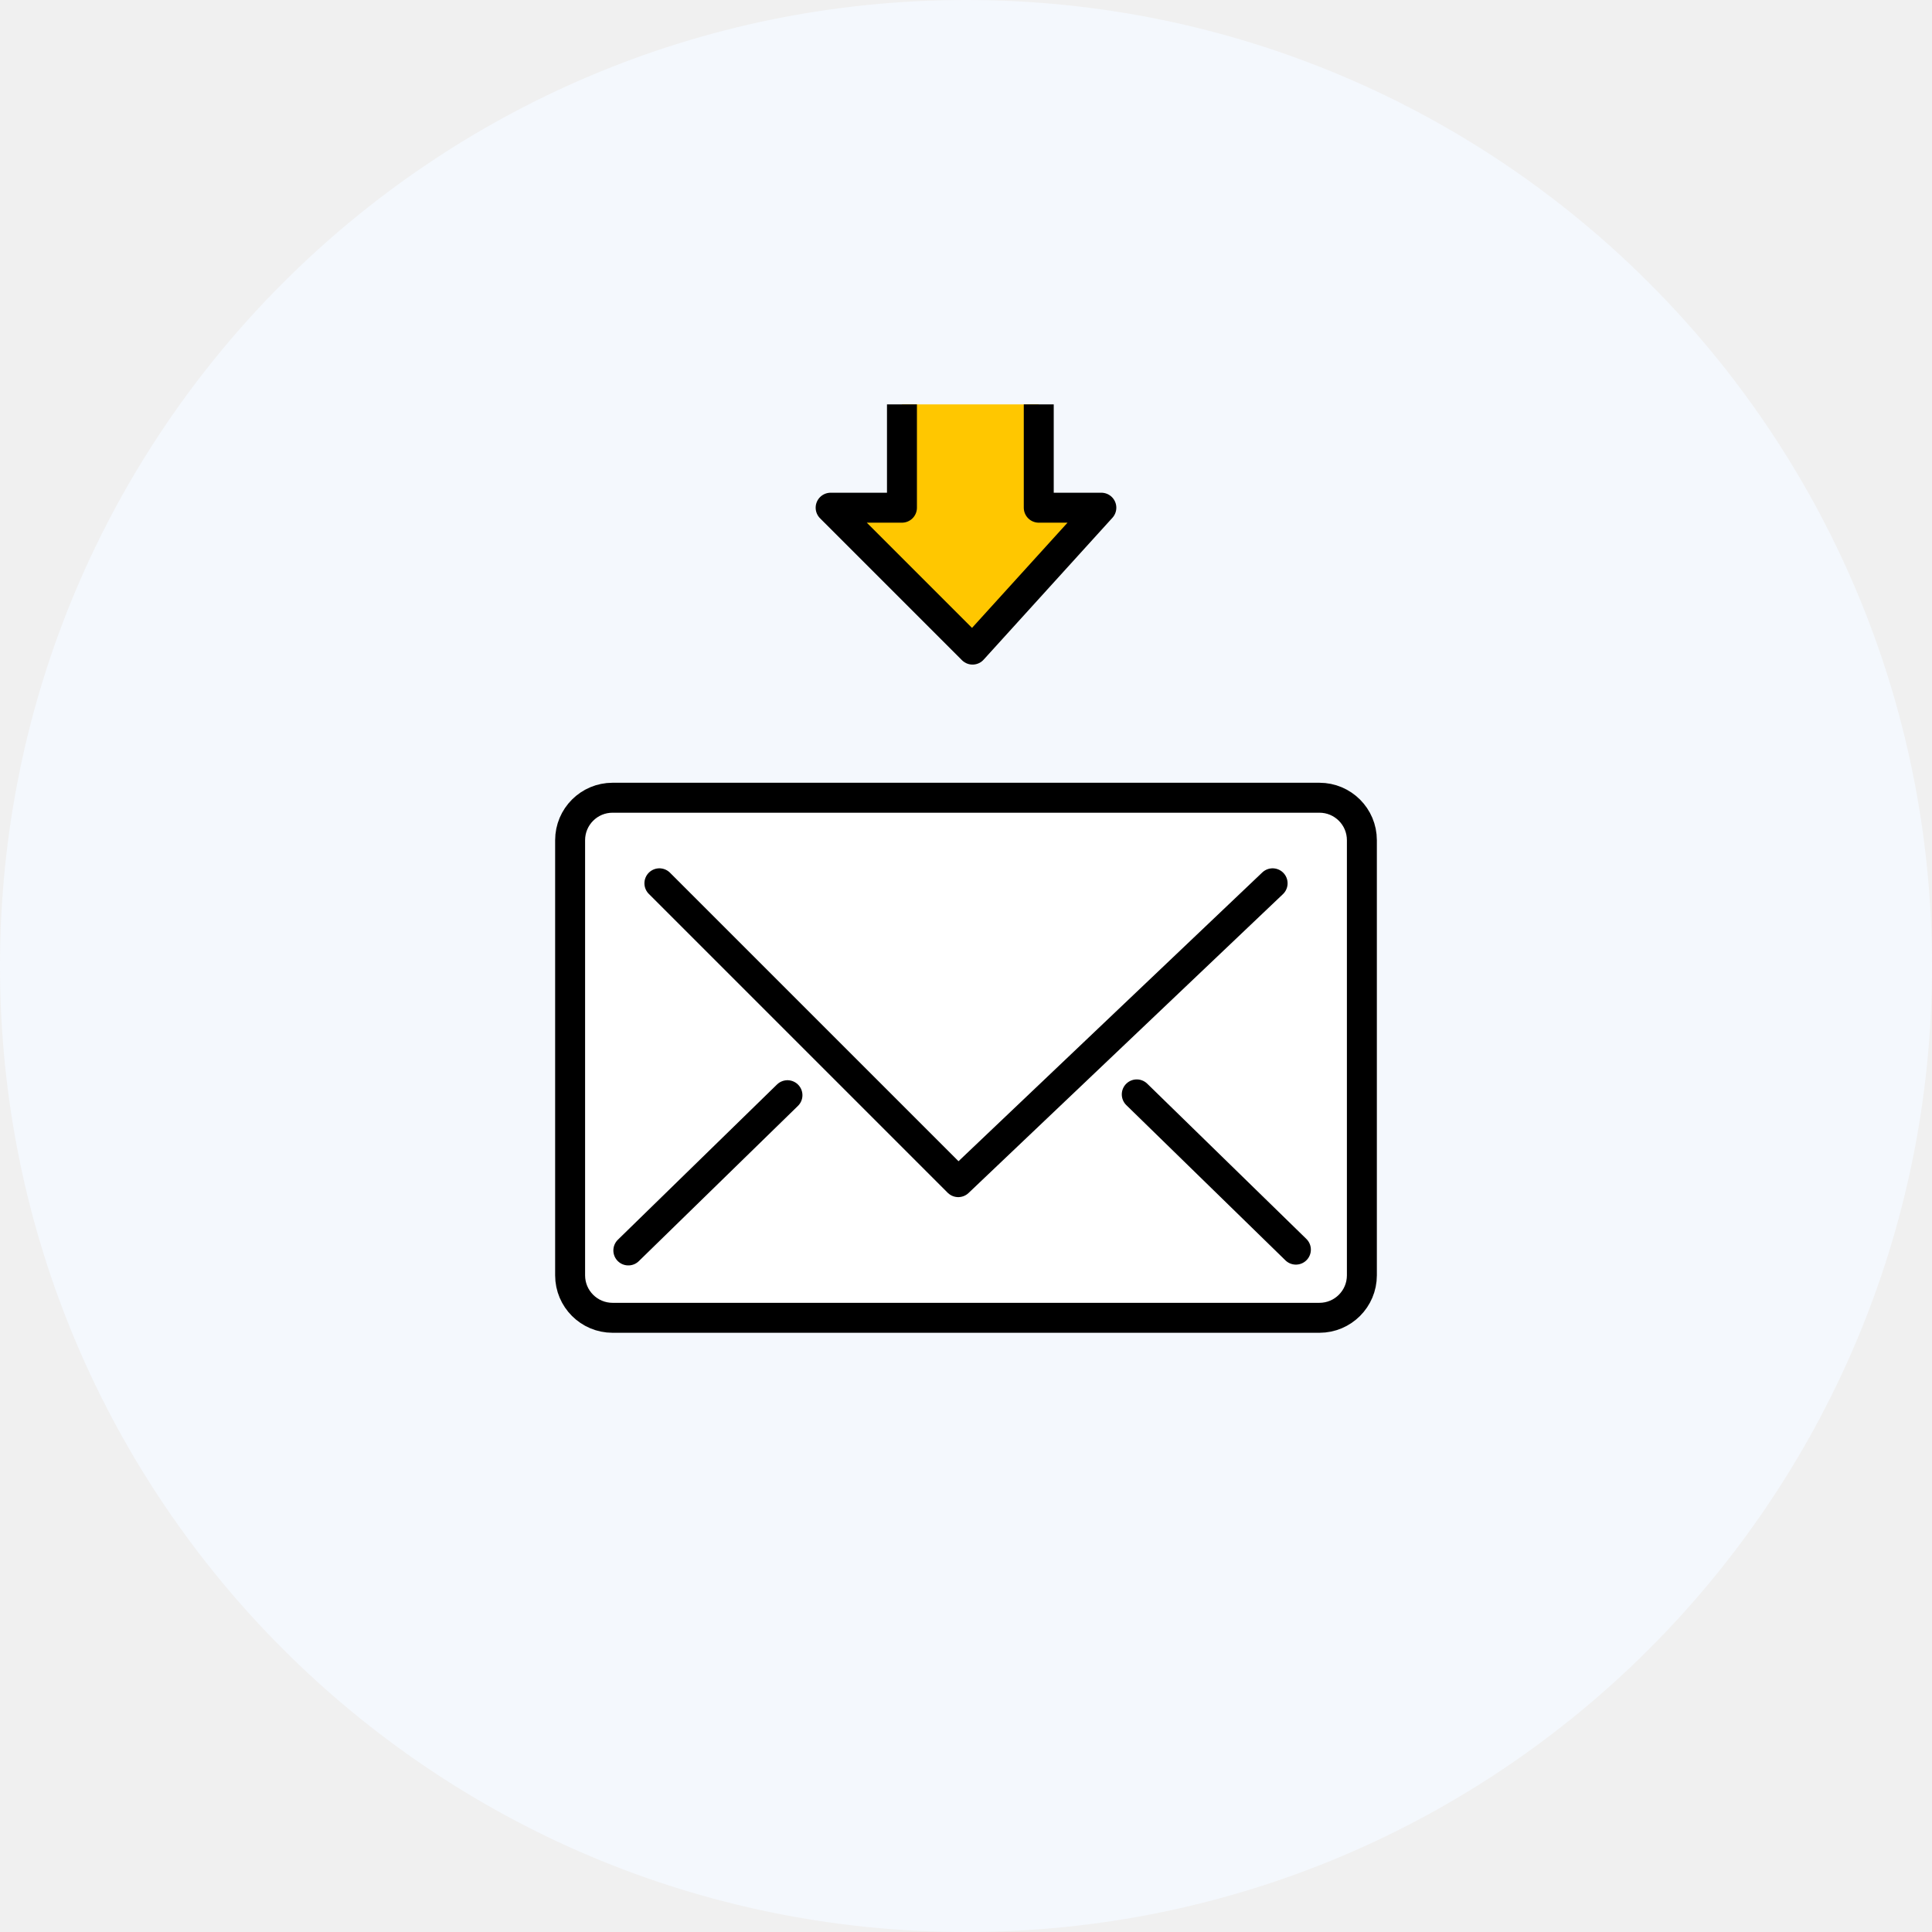
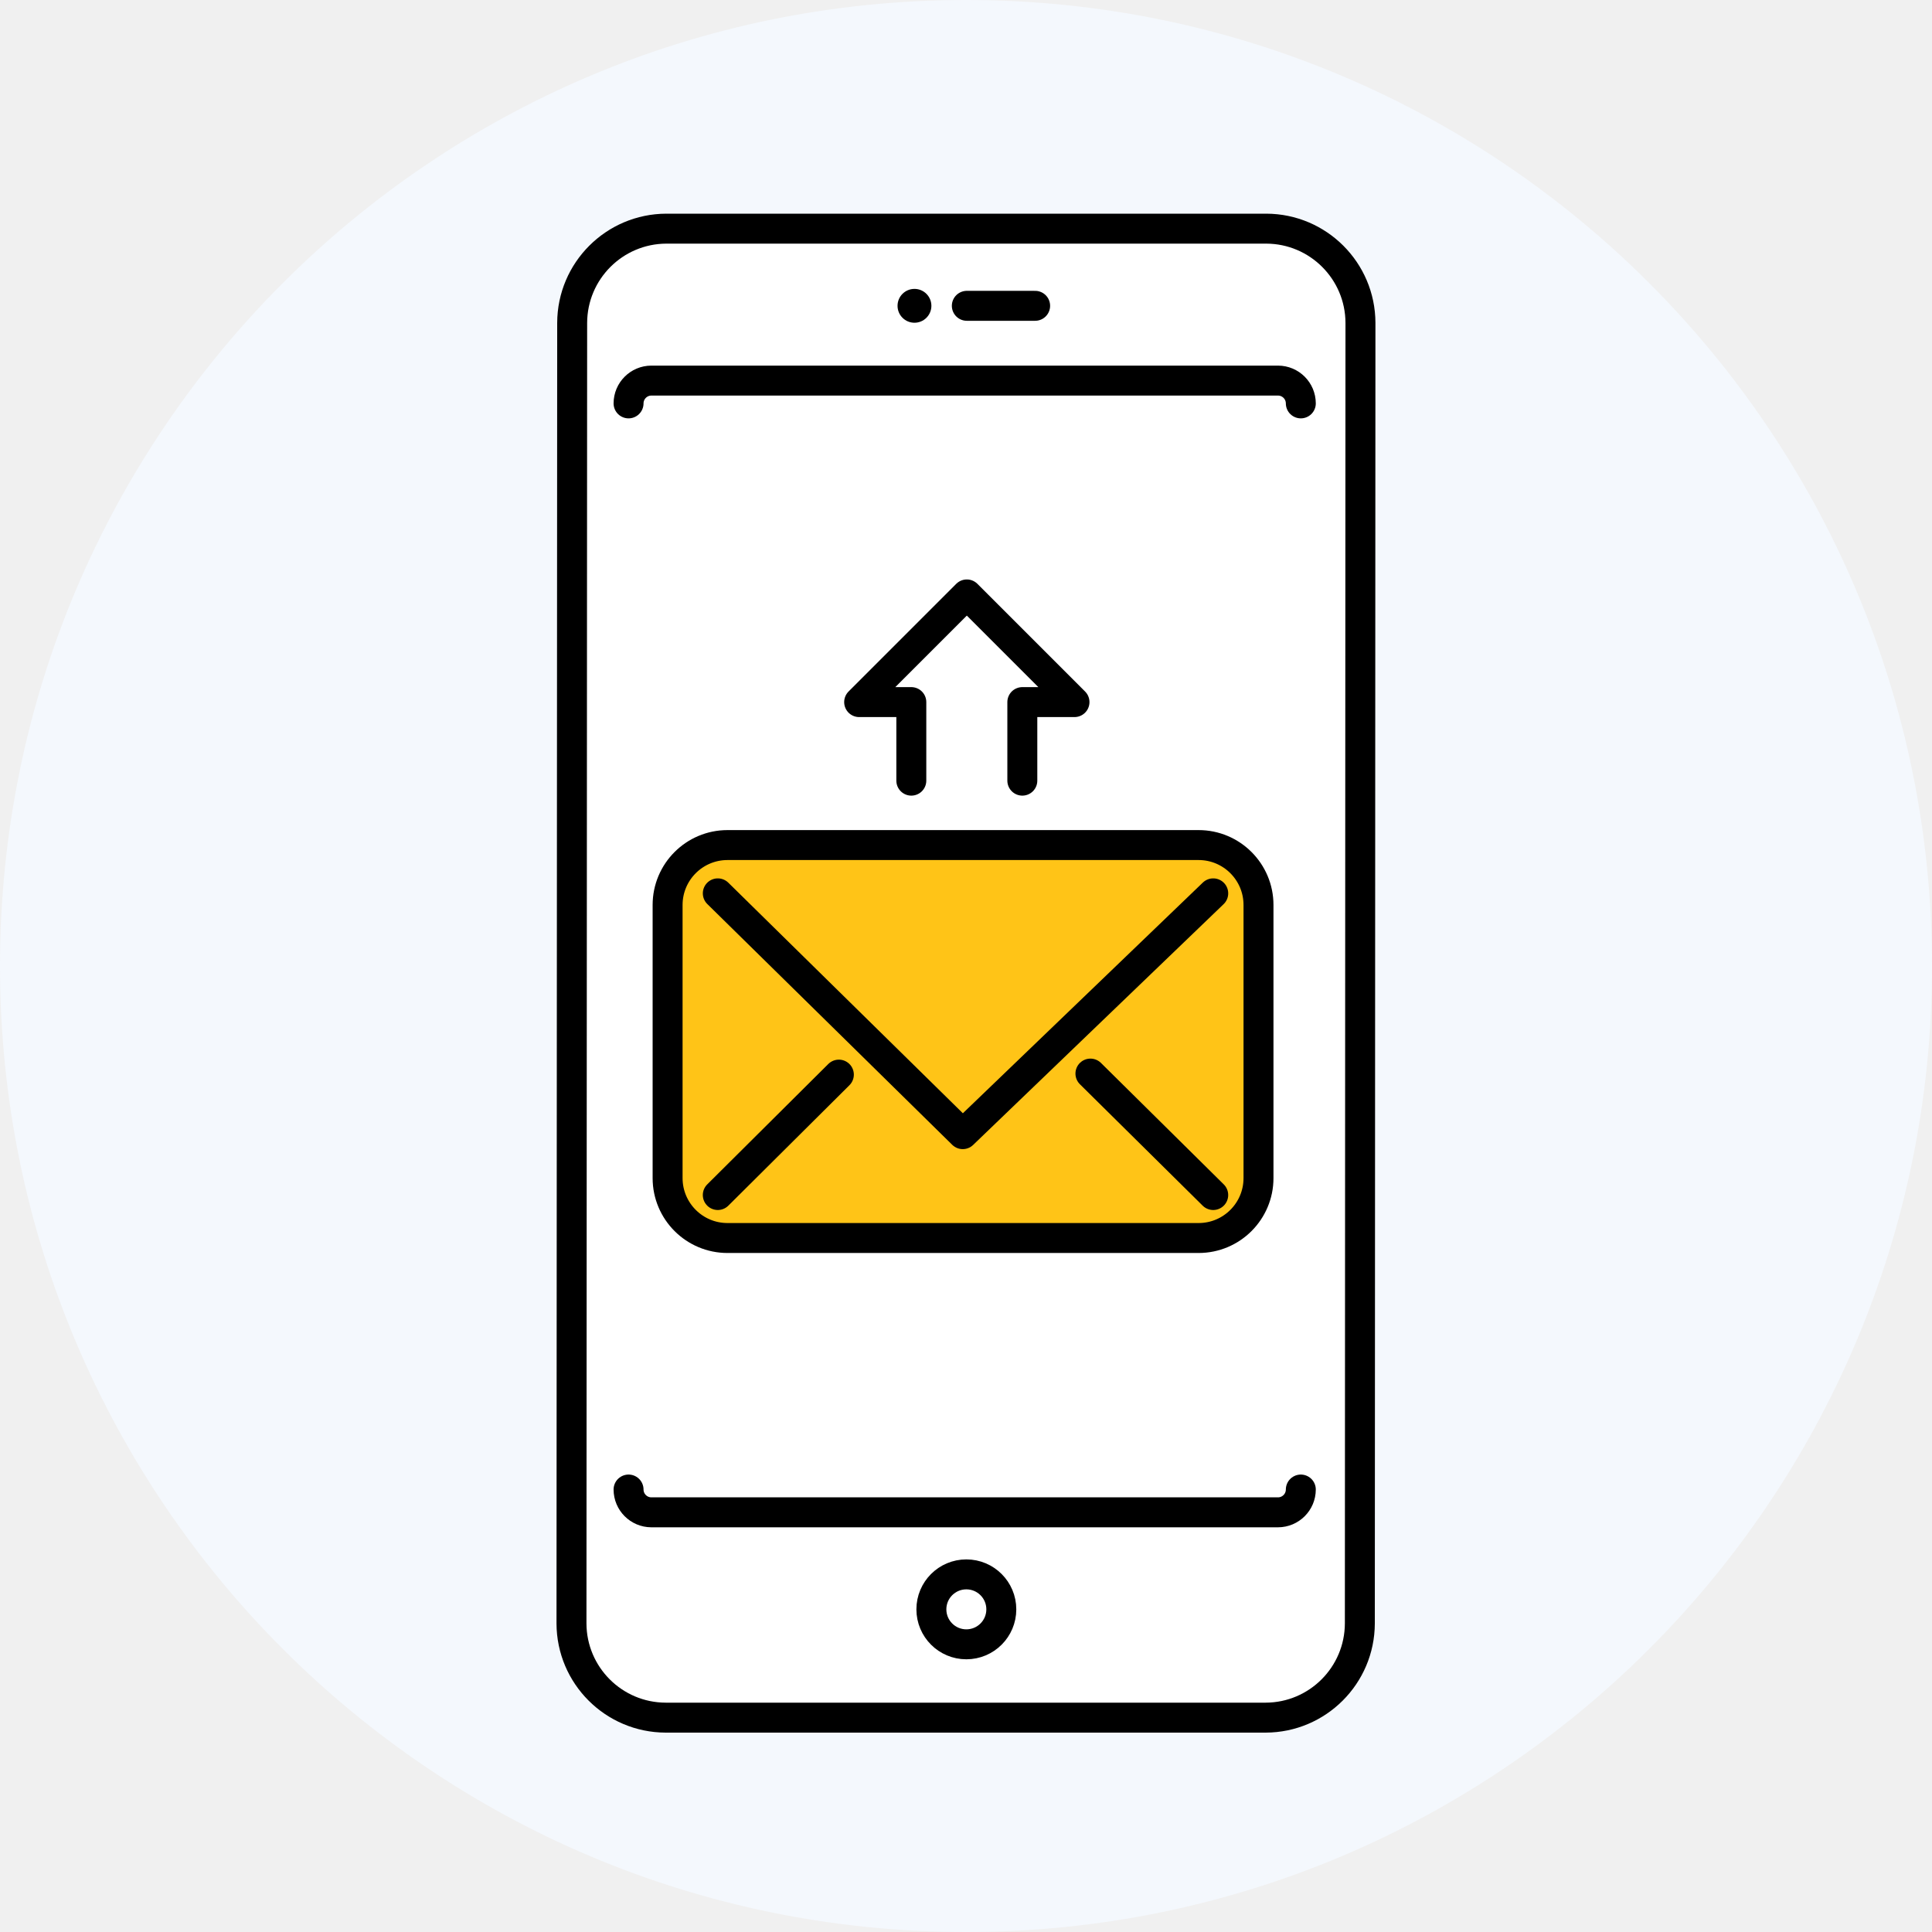
<svg xmlns="http://www.w3.org/2000/svg" width="129" height="129" viewBox="0 0 129 129">
  <g id="グループ_20302" data-name="グループ 20302" transform="translate(-456 -10598)">
    <circle id="楕円形_2342" data-name="楕円形 2342" cx="64.5" cy="64.5" r="64.5" transform="translate(456 10598)" fill="#f4f8fd" />
-     <g id="グループ_20276" data-name="グループ 20276" transform="translate(494.067 10651.265)">
-       <rect id="長方形_5841" data-name="長方形 5841" width="52.866" height="34.725" rx="2.835" transform="translate(0 0)" fill="#fff" stroke="#000" stroke-miterlimit="10" stroke-width="2" />
-       <path id="パス_3807" data-name="パス 3807" d="M-273.075,1080.463l19.954,19.954,20.991-19.954" transform="translate(279.036 -1074.75)" fill="none" stroke="#000" stroke-linecap="round" stroke-linejoin="round" stroke-width="2" />
-       <line id="線_110" data-name="線 110" x1="10.625" y2="10.366" transform="translate(3.887 19.862)" fill="none" stroke="#000" stroke-linecap="round" stroke-linejoin="round" stroke-width="2" />
-       <line id="線_111" data-name="線 111" x1="10.625" y1="10.366" transform="translate(37.835 19.808)" fill="none" stroke="#000" stroke-linecap="round" stroke-linejoin="round" stroke-width="2" />
+     <g id="グループ_20826" data-name="グループ 20826" transform="translate(415.748 10587.738)">
+       <g id="グループ_20816" data-name="グループ 20816" transform="translate(78.409 25.529)">
+         <path id="パス_4309" data-name="パス 4309" d="M131.049,118.659a6.309,6.309,0,0,1-6.29,6.29H84.7a6.309,6.309,0,0,1-6.29-6.29l.046-86.84a6.309,6.309,0,0,1,6.29-6.29H124.8a6.309,6.309,0,0,1,6.29,6.29Z" transform="translate(-78.409 -25.529)" fill="#fff" stroke="#000" stroke-linecap="round" stroke-linejoin="round" stroke-width="2" />
+         <path id="パス_4310" data-name="パス 4310" d="M141.464,148.058" transform="translate(-115.124 -96.874)" fill="#ffc417" />
+         <g id="グループ_20813" data-name="グループ 20813" transform="translate(21.772 4.022)">
+           <g id="グループ_20812" data-name="グループ 20812">
+             <circle id="楕円形_2448" data-name="楕円形 2448" cx="1.13" cy="1.13" r="1.13" />
+             <line id="線_251" data-name="線 251" x2="4.561" transform="translate(4.626 1.13)" fill="#fff" stroke="#000" stroke-linecap="round" stroke-linejoin="round" stroke-width="2" />
+           </g>
+         </g>
+         <g id="グループ_20814" data-name="グループ 20814" transform="translate(24.031 89.854)">
+           <circle id="楕円形_2449" data-name="楕円形 2449" cx="2.335" cy="2.335" r="2.335" fill="none" stroke="#000" stroke-linecap="round" stroke-linejoin="round" stroke-width="2" />
+         </g>
+         <g id="グループ_20815" data-name="グループ 20815" transform="translate(3.812 10.145)">
+           <path id="パス_4311" data-name="パス 4311" d="M87.535,227.065a1.526,1.526,0,0,0,1.521,1.522H130.9a1.526,1.526,0,0,0,1.522-1.522" transform="translate(-87.535 -153.021)" fill="none" stroke="#000" stroke-linecap="round" stroke-linejoin="round" stroke-width="2" />
+           <path id="パス_4312" data-name="パス 4312" d="M87.535,51.336a1.526,1.526,0,0,1,1.521-1.522H130.9a1.526,1.526,0,0,1,1.522,1.522" transform="translate(-87.535 -49.814)" fill="none" stroke="#000" stroke-linecap="round" stroke-linejoin="round" stroke-width="2" />
+         </g>
+       </g>
+       <g id="グループ_20819" data-name="グループ 20819" transform="translate(93.447 72.337)">
+         <g id="グループ_20818" data-name="グループ 20818">
+           <g id="グループ_20817" data-name="グループ 20817">
+             <path id="パス_4313" data-name="パス 4313" d="M114.408,137.582" transform="translate(-114.408 -137.582)" fill="none" stroke="#000" stroke-linecap="round" stroke-linejoin="round" stroke-width="2" />
+           </g>
+         </g>
+       </g>
+       <g id="グループ_20820" data-name="グループ 20820" transform="translate(97.618 49.952)">
+         <path id="パス_4314" data-name="パス 4314" d="M135.288,96.428V91.183h3.483l-7.189-7.189-7.189,7.189h3.483v5.245" transform="translate(-124.393 -83.994)" fill="#fff" stroke="#000" stroke-linecap="round" stroke-linejoin="round" stroke-width="2" />
+       </g>
+       <g id="グループ_20825" data-name="グループ 20825" transform="translate(84.828 66.687)">
+         <g id="グループ_20824" data-name="グループ 20824" transform="translate(0 0)">
+           <g id="グループ_20823" data-name="グループ 20823">
+             <g id="グループ_20821" data-name="グループ 20821">
+               <rect id="長方形_5930" data-name="長方形 5930" width="39.454" height="26.237" rx="4" fill="#ffc417" />
+               <rect id="長方形_5931" data-name="長方形 5931" width="39.454" height="26.237" rx="4" fill="none" stroke="#000" stroke-linecap="round" stroke-linejoin="round" stroke-width="2" />
+             </g>
+             <g id="グループ_20822" data-name="グループ 20822" transform="translate(3.351 3.224)">
+               <path id="パス_4315" data-name="パス 4315" d="M101.8,131.772l16.355,16.078,16.725-16.078" transform="translate(-101.799 -131.772)" fill="none" stroke="#000" stroke-linecap="round" stroke-linejoin="round" stroke-width="2" />
+             </g>
+           </g>
+           <line id="線_252" data-name="線 252" x1="8.199" y1="8.109" transform="translate(28.232 15.258)" fill="none" stroke="#000" stroke-linecap="round" stroke-linejoin="round" stroke-width="2" />
+         </g>
+         <line id="線_253" data-name="線 253" x1="8.084" y2="8.04" transform="translate(3.351 15.327)" fill="none" stroke="#000" stroke-linecap="round" stroke-linejoin="round" stroke-width="2" />
+       </g>
    </g>
-     <path id="パス_3808" data-name="パス 3808" d="M-263.06,1011.549v6.9h-4.762l9.475,9.475,8.6-9.475h-4.179v-6.9" transform="translate(779.284 9613.45)" fill="#ffc700" stroke="#000" stroke-linejoin="round" stroke-width="2" />
  </g>
</svg>
